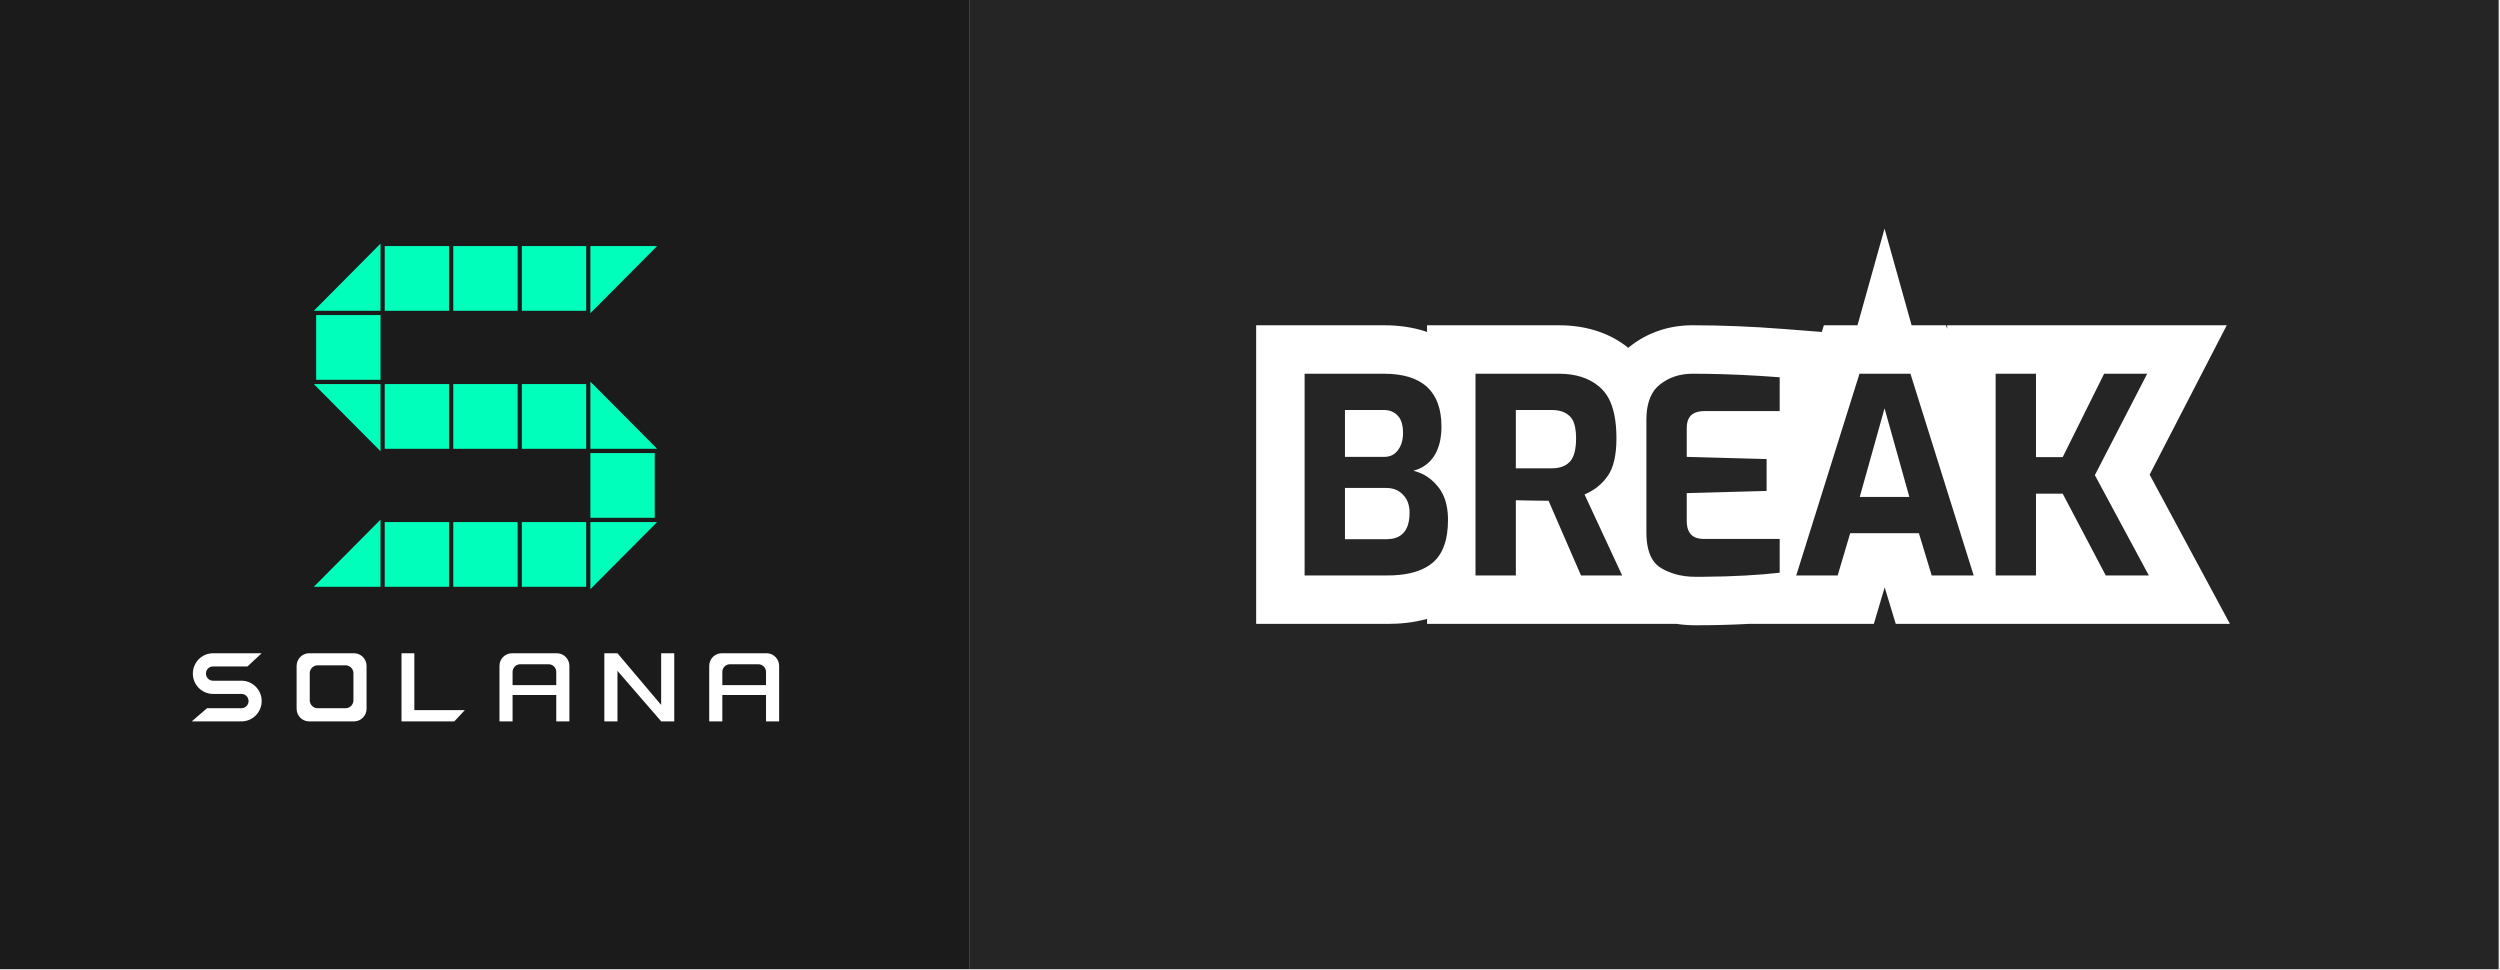
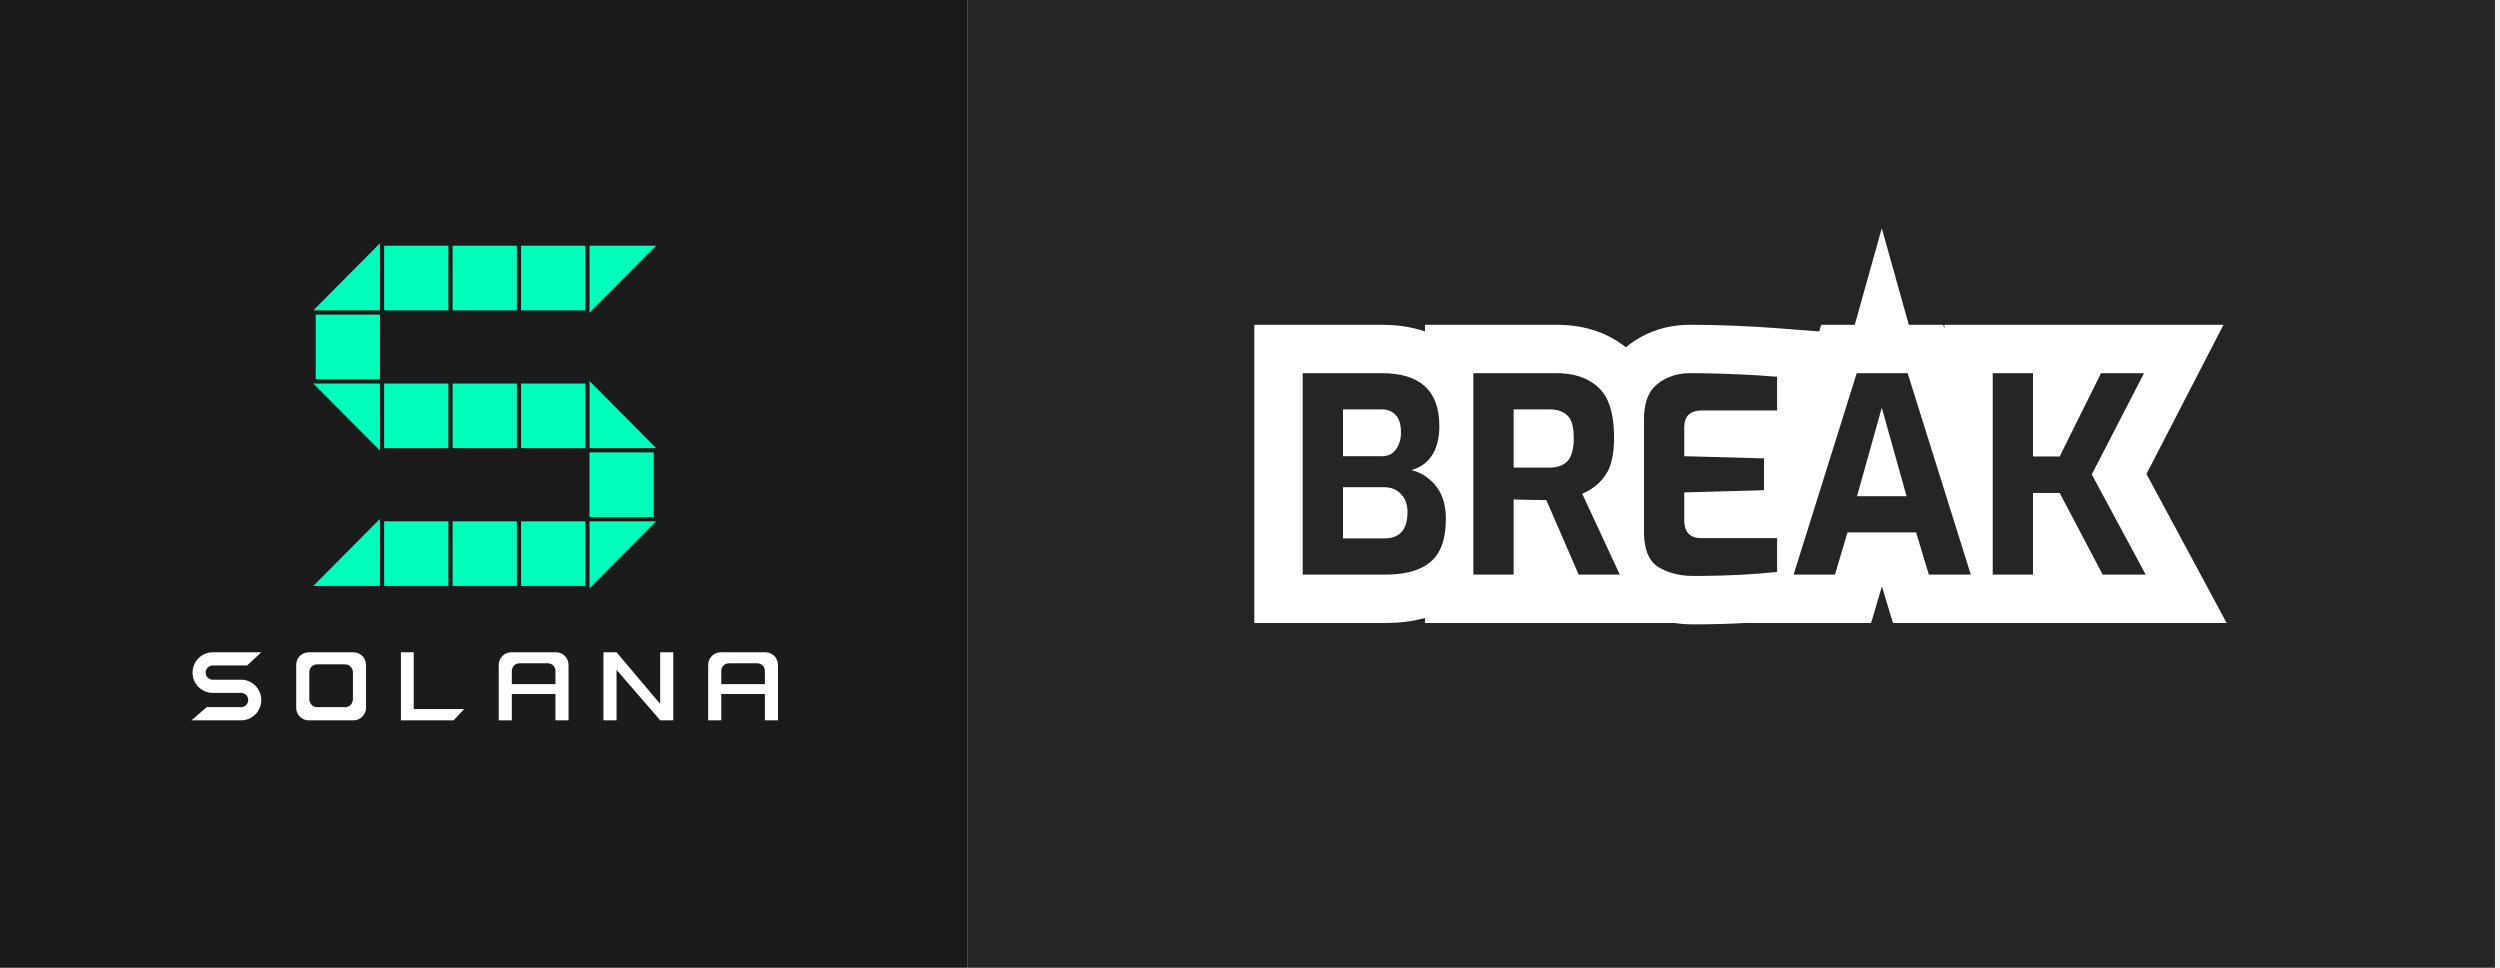
- <svg xmlns="http://www.w3.org/2000/svg" width="227" height="88" viewBox="0 0 227 88" fill="none">
-   <path d="M0 0H88V88H0V0Z" fill="#1B1B1B" />
-   <path d="M88 0H226.875V88H88V0Z" fill="#252525" />
-   <path fill-rule="evenodd" clip-rule="evenodd" d="M114.059 29.535H125.661C126.94 29.535 128.289 29.694 129.576 30.139V29.535H141.55C143.755 29.535 145.995 30.093 147.846 31.58C147.884 31.548 147.922 31.517 147.962 31.486C149.64 30.145 151.623 29.535 153.676 29.535C156.325 29.535 159.079 29.647 161.937 29.87L165.418 30.141L165.608 29.535H168.66L171.117 20.759L173.574 29.535H176.7L176.804 29.868V29.535H202.188L195.187 43.099L202.478 56.65H172.135L171.129 53.331L170.144 56.65H158.747C157.245 56.733 155.644 56.774 153.948 56.774C153.376 56.774 152.805 56.734 152.242 56.65H129.576V56.194C128.384 56.53 127.153 56.65 125.983 56.65H114.059V29.535ZM137.639 52.25V45.419C137.894 45.426 138.14 45.432 138.376 45.438C138.695 45.445 138.997 45.452 139.283 45.456C139.774 45.464 140.216 45.468 140.609 45.468L143.554 52.25H147.292L143.876 44.899C143.99 44.851 144.101 44.799 144.209 44.745C144.458 44.619 144.691 44.477 144.907 44.319C144.931 44.301 144.954 44.284 144.978 44.266C144.996 44.252 145.015 44.238 145.033 44.223C145.053 44.207 145.073 44.191 145.093 44.175C145.434 43.899 145.73 43.579 145.98 43.216C146.508 42.474 146.772 41.335 146.772 39.801C146.772 39.187 146.735 38.626 146.66 38.118C146.479 36.882 146.077 35.955 145.456 35.337C145.425 35.306 145.393 35.276 145.361 35.247C145.314 35.202 145.267 35.159 145.218 35.117C145.197 35.099 145.176 35.081 145.154 35.063C144.25 34.311 143.049 33.935 141.55 33.935H133.976V52.25H137.639ZM129.576 51.456C129.762 51.345 129.934 51.222 130.092 51.087C131.016 50.311 131.478 49.016 131.478 47.201C131.478 46.978 131.468 46.764 131.449 46.557C131.438 46.434 131.424 46.313 131.406 46.195C131.283 45.387 131.001 44.716 130.562 44.181C130.454 44.047 130.342 43.922 130.225 43.804C130.023 43.603 129.807 43.427 129.576 43.276C129.499 43.226 129.42 43.179 129.339 43.134C129.306 43.115 129.272 43.097 129.238 43.08C128.956 42.934 128.655 42.823 128.334 42.746C128.561 42.686 128.773 42.608 128.972 42.511C128.995 42.5 129.017 42.489 129.04 42.477C129.233 42.377 129.411 42.26 129.576 42.125C129.797 41.944 129.993 41.73 130.164 41.485C130.181 41.46 130.198 41.435 130.215 41.409C130.581 40.841 130.796 40.14 130.862 39.306C130.87 39.202 130.876 39.096 130.88 38.987C130.882 38.905 130.884 38.821 130.884 38.736C130.884 37.149 130.456 35.956 129.6 35.156C129.592 35.148 129.584 35.141 129.576 35.134C129.561 35.119 129.545 35.105 129.529 35.091C128.659 34.32 127.37 33.935 125.661 33.935H118.459V52.25H125.983C127.496 52.25 128.694 51.985 129.576 51.456ZM125.884 48.958C125.917 48.958 125.95 48.958 125.983 48.957C126.177 48.951 126.356 48.93 126.522 48.893C126.998 48.785 127.358 48.545 127.602 48.173C127.609 48.163 127.615 48.154 127.621 48.143C127.781 47.889 127.889 47.575 127.944 47.201C127.973 47.003 127.988 46.789 127.988 46.557C127.988 46.471 127.985 46.387 127.979 46.305C127.977 46.287 127.976 46.269 127.974 46.252C127.949 45.98 127.889 45.734 127.793 45.514C127.768 45.455 127.74 45.398 127.709 45.343C127.624 45.188 127.519 45.049 127.394 44.924C127.357 44.884 127.318 44.845 127.279 44.809C127.062 44.609 126.81 44.469 126.522 44.388C126.326 44.333 126.113 44.305 125.884 44.305H122.122V48.958H125.884ZM125.686 41.484C125.754 41.484 125.82 41.48 125.884 41.474C126.123 41.449 126.336 41.379 126.522 41.264C126.674 41.169 126.807 41.045 126.924 40.89C127.051 40.729 127.152 40.547 127.227 40.343C127.261 40.252 127.29 40.155 127.314 40.054C127.348 39.908 127.371 39.753 127.384 39.589C127.385 39.575 127.386 39.561 127.387 39.547C127.391 39.468 127.394 39.388 127.394 39.306C127.394 39.269 127.393 39.232 127.393 39.196C127.389 39.032 127.376 38.879 127.354 38.736C127.287 38.297 127.135 37.958 126.899 37.722C126.787 37.604 126.661 37.507 126.522 37.431C126.284 37.302 126.005 37.233 125.686 37.227C125.678 37.227 125.67 37.227 125.661 37.227C125.653 37.227 125.645 37.227 125.637 37.227H122.122V41.484H125.686ZM137.639 42.523H140.906C141.348 42.523 141.725 42.447 142.039 42.293C142.23 42.2 142.396 42.079 142.54 41.929C142.556 41.911 142.572 41.893 142.588 41.874C142.746 41.683 142.868 41.436 142.954 41.132C142.96 41.113 142.965 41.095 142.97 41.076C142.97 41.073 142.971 41.071 142.972 41.068C143.063 40.718 143.109 40.295 143.109 39.801C143.109 39.047 142.995 38.477 142.768 38.089C142.756 38.068 142.743 38.047 142.73 38.027C142.673 37.94 142.609 37.863 142.54 37.796C142.396 37.653 142.23 37.536 142.039 37.447C141.89 37.377 141.727 37.324 141.55 37.288C141.353 37.247 141.138 37.227 140.906 37.227H137.639V42.523ZM149.493 48.339C149.493 49.467 149.705 50.331 150.13 50.931C150.32 51.201 150.554 51.418 150.83 51.582C151.22 51.813 151.638 51.993 152.085 52.123C152.659 52.29 153.28 52.374 153.948 52.374C154.198 52.374 154.446 52.373 154.691 52.371C156.035 52.361 157.299 52.323 158.484 52.258C159.591 52.197 160.628 52.112 161.596 52.002V48.933H154.691C154.403 48.933 154.155 48.89 153.948 48.804C153.712 48.705 153.529 48.55 153.398 48.339C153.334 48.236 153.283 48.118 153.244 47.988C153.235 47.956 153.226 47.924 153.218 47.891C153.216 47.882 153.214 47.873 153.212 47.864C153.175 47.696 153.156 47.508 153.156 47.3V44.775L160.408 44.577V41.682L153.156 41.484V38.835C153.156 38.598 153.186 38.389 153.246 38.207C153.253 38.186 153.26 38.165 153.268 38.144C153.27 38.14 153.271 38.137 153.272 38.133C153.274 38.128 153.276 38.123 153.279 38.118C153.365 37.904 153.498 37.734 153.676 37.607C153.939 37.419 154.302 37.326 154.765 37.326H161.596V34.257C159.234 34.073 156.957 33.968 154.765 33.941C154.4 33.937 154.037 33.935 153.676 33.935C152.521 33.935 151.531 34.265 150.706 34.925C150.61 35.002 150.519 35.084 150.434 35.173C149.807 35.828 149.493 36.81 149.493 38.118V48.339ZM173.468 33.935H168.84L163.098 52.25H166.86L167.998 48.414H174.235L175.399 52.25H179.21L173.468 33.935ZM173.369 45.122H168.865L171.117 37.078L173.369 45.122ZM184.867 52.25V44.825H187.293L191.203 52.25H195.114L190.213 43.142L194.965 33.935H191.055L187.293 41.508H184.867V33.935H181.204V52.25H184.867Z" fill="white" />
-   <path fill-rule="evenodd" clip-rule="evenodd" d="M34.395 40.596L28.863 35.027H34.395V40.596ZM34.395 53.126H28.863L34.395 47.557V53.126ZM40.619 40.596H35.087V35.027H40.619V40.596ZM53.07 40.596H47.536V35.027H53.07V40.596ZM46.846 40.596H41.311V35.027H46.846V40.596ZM40.619 53.126H35.087V47.557H40.619V53.126ZM53.07 53.126H47.536V47.557H53.07V53.126ZM46.846 53.126H41.311V47.557H46.846V53.126ZM53.76 53.126V47.557H59.294L53.76 53.126ZM59.294 40.596H53.76V35.027L59.294 40.596ZM59.294 46.861H53.76V41.292H59.294V46.861ZM40.619 28.067H35.087V22.497H40.619V28.067ZM34.395 28.067H28.863L34.395 22.497V28.067ZM53.07 28.067H47.536V22.497H53.07V28.067ZM46.846 28.067H41.311V22.497H46.846V28.067ZM53.76 28.067V22.497H59.294L53.76 28.067ZM34.395 34.331H28.863V28.762H34.395V34.331Z" fill="#00FFBB" />
-   <path fill-rule="evenodd" clip-rule="evenodd" d="M34.549 22.124V28.22H28.494L34.549 22.124ZM34.933 22.344H40.773V28.22H34.933V22.344ZM35.241 22.651V27.913H40.465V22.651H35.241ZM41.157 22.344H47V28.22H41.157V22.344ZM41.465 22.651V27.913H46.692V22.651H41.465ZM47.382 22.344H53.224V28.22H47.382V22.344ZM47.69 22.651V27.913H52.916V22.651H47.69ZM53.606 22.344H59.664L53.606 28.44V22.344ZM53.914 22.651V27.694L58.925 22.651H53.914ZM29.231 27.913H34.241V22.871L29.231 27.913ZM28.708 28.609H34.549V34.485H28.708V28.609ZM29.017 28.916V34.178H34.241V28.916H29.017ZM53.606 34.654L59.664 40.75H53.606V34.654ZM28.494 34.874H34.549V40.97L28.494 34.874ZM29.231 35.181L34.241 40.223V35.181H29.231ZM34.933 34.874H40.773V40.75H34.933V34.874ZM35.241 35.181V40.443H40.465V35.181H35.241ZM41.157 34.874H47V40.75H41.157V34.874ZM41.465 35.181V40.443H46.692V35.181H41.465ZM47.382 34.874H53.224V40.75H47.382V34.874ZM47.69 35.181V40.443H52.916V35.181H47.69ZM53.914 35.4V40.443H58.925L53.914 35.4ZM53.606 41.139H59.449V47.015H53.606V41.139ZM53.914 41.446V46.708H59.141V41.446H53.914ZM34.549 47.184V53.28H28.494L34.549 47.184ZM34.933 47.404H40.773V53.28H34.933V47.404ZM35.241 47.71V52.973H40.465V47.71H35.241ZM41.157 47.404H47V53.28H41.157V47.404ZM41.465 47.71V52.973H46.692V47.71H41.465ZM47.382 47.404H53.224V53.28H47.382V47.404ZM47.69 47.71V52.973H52.916V47.71H47.69ZM53.606 47.404H59.664L53.606 53.499V47.404ZM53.914 47.71V52.753L58.925 47.71H53.914ZM29.231 52.973H34.241V47.93L29.231 52.973Z" fill="#00FFBB" />
-   <path fill-rule="evenodd" clip-rule="evenodd" d="M36.457 59.315H37.622V64.478H42.206L41.252 65.502H36.457V59.315ZM21.926 63.008H19.397C19.379 63.008 19.363 63.008 19.347 63.008C18.333 63.008 17.511 62.182 17.511 61.161C17.511 60.142 18.333 59.315 19.347 59.315C19.363 59.315 19.379 59.315 19.397 59.316V59.315H23.76L22.471 60.513H19.345C18.989 60.513 18.701 60.802 18.701 61.161C18.701 61.52 18.989 61.809 19.345 61.809H22.073V61.815C23.018 61.892 23.76 62.686 23.76 63.656C23.76 64.677 22.938 65.502 21.924 65.502C21.874 65.502 21.825 65.501 21.777 65.497V65.502H17.412L18.8 64.304H21.926C22.282 64.304 22.57 64.015 22.57 63.656C22.57 63.297 22.282 63.008 21.926 63.008ZM28.025 59.316V59.315H32.191V59.316C32.782 59.342 33.257 59.819 33.281 60.412H33.283V64.304H33.281C33.283 64.322 33.283 64.338 33.283 64.356C33.283 64.972 32.798 65.475 32.191 65.502H28.025C27.419 65.475 26.933 64.972 26.933 64.356C26.933 64.338 26.936 64.322 26.936 64.304H26.933V60.412H26.936C26.961 59.819 27.435 59.342 28.025 59.316ZM28.807 60.414C28.437 60.43 28.141 60.729 28.125 61.104V63.551C28.125 63.561 28.125 63.573 28.125 63.583C28.125 63.971 28.427 64.289 28.807 64.304H31.41C31.79 64.289 32.092 63.971 32.092 63.583C32.092 63.573 32.092 63.561 32.092 63.551V61.104C32.076 60.729 31.78 60.43 31.41 60.414V60.412H28.807V60.414ZM46.541 61.011V62.209H50.509V61.011C50.509 60.625 50.199 60.314 49.815 60.314H47.236C46.854 60.314 46.541 60.625 46.541 61.011ZM50.509 65.502V63.108H46.541V65.502H45.352V60.513C45.352 60.497 45.352 60.479 45.352 60.463C45.352 59.829 45.861 59.315 46.492 59.315C46.51 59.315 46.526 59.315 46.541 59.316V59.315H50.608V59.316C51.217 59.342 51.7 59.845 51.7 60.463C51.7 60.479 51.7 60.497 51.698 60.513H51.7V65.502H50.509ZM65.587 61.011V62.209H69.554V61.011C69.554 60.625 69.244 60.314 68.86 60.314H66.281C65.899 60.314 65.587 60.625 65.587 61.011ZM69.554 65.502V63.108H65.587V65.502H64.397V60.513C64.397 60.497 64.397 60.479 64.397 60.463C64.397 59.829 64.906 59.315 65.537 59.315C65.555 59.315 65.571 59.315 65.587 59.316V59.315H69.653V59.316C70.262 59.342 70.745 59.845 70.745 60.463C70.745 60.479 70.745 60.497 70.743 60.513H70.745V65.502H69.554ZM60.032 64.005V59.315H61.222V65.502H60.032V65.493L56.065 60.913V65.502H54.874V59.315H56.065L60.032 64.005Z" fill="white" />
+ <svg xmlns="http://www.w3.org/2000/svg" width="279" height="108" viewBox="0 0 279 108" fill="none">
+   <path d="M0 0H108V108H0V0Z" fill="#1B1B1B" />
+   <path d="M108 0H278.438V108H108V0Z" fill="#252525" />
+   <path fill-rule="evenodd" clip-rule="evenodd" d="M139.982 36.247H154.221C155.789 36.247 157.446 36.442 159.025 36.989V36.247H173.72C176.427 36.247 179.175 36.932 181.447 38.757C181.494 38.718 181.541 38.68 181.589 38.642C183.649 36.996 186.083 36.247 188.602 36.247C191.853 36.247 195.233 36.385 198.741 36.658L203.013 36.991L203.246 36.247H206.991L210.007 25.477L213.023 36.247H216.859L216.987 36.656V36.247H248.139L239.547 52.895L248.495 69.525H211.256L210.021 65.452L208.813 69.525H194.826C192.982 69.627 191.017 69.677 188.936 69.677C188.234 69.677 187.534 69.628 186.842 69.525H159.025V68.966C157.562 69.378 156.051 69.525 154.616 69.525H139.982V36.247ZM168.921 64.125V55.741C169.233 55.75 169.535 55.758 169.825 55.765C170.217 55.774 170.588 55.781 170.938 55.787C171.541 55.797 172.083 55.802 172.566 55.802L176.18 64.125H180.767L176.575 55.103C176.715 55.044 176.851 54.981 176.984 54.914C177.29 54.759 177.575 54.585 177.84 54.391C177.87 54.37 177.899 54.348 177.927 54.326C177.95 54.309 177.973 54.291 177.995 54.274C178.02 54.255 178.045 54.235 178.069 54.215C178.487 53.876 178.85 53.484 179.157 53.038C179.805 52.127 180.129 50.73 180.129 48.846C180.129 48.093 180.083 47.405 179.992 46.781C179.769 45.264 179.277 44.127 178.514 43.368C178.476 43.33 178.437 43.293 178.398 43.257C178.34 43.203 178.282 43.15 178.222 43.099C178.196 43.076 178.17 43.054 178.144 43.032C177.035 42.109 175.56 41.647 173.72 41.647H164.425V64.125H168.921ZM159.025 63.151C159.253 63.014 159.464 62.863 159.658 62.697C160.792 61.745 161.359 60.156 161.359 57.928C161.359 57.655 161.347 57.392 161.324 57.139C161.311 56.987 161.293 56.839 161.271 56.694C161.119 55.702 160.774 54.879 160.235 54.223C160.103 54.058 159.965 53.904 159.822 53.76C159.574 53.513 159.308 53.297 159.025 53.112C158.93 53.05 158.834 52.992 158.735 52.937C158.694 52.914 158.652 52.892 158.61 52.871C158.264 52.692 157.894 52.556 157.501 52.461C157.779 52.387 158.04 52.291 158.283 52.173C158.311 52.159 158.339 52.145 158.367 52.131C158.604 52.008 158.823 51.864 159.025 51.699C159.297 51.476 159.537 51.215 159.747 50.914C159.768 50.883 159.789 50.852 159.81 50.821C160.258 50.123 160.522 49.263 160.603 48.239C160.613 48.111 160.62 47.981 160.625 47.848C160.628 47.747 160.63 47.644 160.63 47.54C160.63 45.592 160.105 44.128 159.054 43.145C159.045 43.136 159.035 43.127 159.025 43.118C159.006 43.101 158.987 43.084 158.968 43.066C157.9 42.12 156.318 41.647 154.221 41.647H145.382V64.125H154.616C156.472 64.125 157.942 63.8 159.025 63.151ZM154.494 60.085C154.535 60.085 154.576 60.084 154.616 60.083C154.853 60.077 155.074 60.05 155.277 60.005C155.861 59.873 156.303 59.578 156.602 59.122C156.61 59.11 156.618 59.097 156.626 59.085C156.822 58.773 156.954 58.387 157.022 57.928C157.058 57.686 157.076 57.422 157.076 57.139C157.076 57.033 157.072 56.93 157.065 56.829C157.063 56.807 157.061 56.785 157.059 56.763C157.028 56.429 156.954 56.127 156.837 55.858C156.806 55.785 156.772 55.715 156.734 55.648C156.629 55.458 156.5 55.287 156.347 55.134C156.301 55.084 156.254 55.037 156.206 54.993C155.94 54.748 155.63 54.575 155.277 54.476C155.036 54.408 154.775 54.374 154.494 54.374H149.877V60.085H154.494ZM154.251 50.912C154.334 50.912 154.415 50.908 154.494 50.9C154.788 50.87 155.049 50.784 155.277 50.642C155.463 50.526 155.627 50.373 155.77 50.183C155.926 49.986 156.05 49.763 156.143 49.512C156.185 49.4 156.22 49.281 156.249 49.158C156.291 48.979 156.319 48.788 156.334 48.587C156.336 48.569 156.337 48.552 156.338 48.534C156.344 48.438 156.347 48.34 156.347 48.239C156.347 48.193 156.346 48.148 156.345 48.104C156.341 47.903 156.325 47.715 156.298 47.54C156.216 47 156.03 46.585 155.739 46.295C155.602 46.15 155.448 46.031 155.277 45.938C154.984 45.779 154.642 45.696 154.251 45.688C154.241 45.688 154.231 45.688 154.221 45.687C154.211 45.687 154.2 45.687 154.19 45.687H149.877V50.912H154.251ZM168.921 52.188H172.93C173.472 52.188 173.936 52.093 174.321 51.905C174.554 51.791 174.759 51.642 174.935 51.459C174.955 51.437 174.975 51.414 174.994 51.391C175.188 51.157 175.338 50.853 175.444 50.48C175.45 50.457 175.457 50.434 175.463 50.411C175.464 50.408 175.464 50.405 175.465 50.402C175.578 49.971 175.634 49.453 175.634 48.846C175.634 47.922 175.494 47.222 175.215 46.746C175.2 46.72 175.184 46.694 175.168 46.669C175.098 46.562 175.021 46.468 174.935 46.386C174.759 46.21 174.554 46.067 174.321 45.958C174.138 45.872 173.938 45.807 173.72 45.762C173.478 45.712 173.215 45.687 172.93 45.687H168.921V52.188ZM183.469 59.326C183.469 60.709 183.729 61.769 184.25 62.507C184.484 62.838 184.77 63.104 185.109 63.305C185.588 63.588 186.101 63.81 186.649 63.969C187.354 64.174 188.116 64.277 188.936 64.277C189.243 64.277 189.547 64.276 189.848 64.273C191.497 64.261 193.049 64.215 194.503 64.135C195.861 64.06 197.134 63.955 198.322 63.821V60.055H189.848C189.494 60.055 189.19 60.002 188.936 59.896C188.647 59.775 188.421 59.585 188.261 59.326C188.183 59.198 188.12 59.054 188.072 58.894C188.061 58.855 188.05 58.816 188.041 58.775C188.038 58.764 188.035 58.753 188.033 58.742C187.987 58.536 187.964 58.305 187.964 58.05V54.952L196.864 54.709V51.155L187.964 50.912V47.662C187.964 47.37 188.001 47.113 188.074 46.891C188.083 46.864 188.092 46.839 188.102 46.813C188.104 46.809 188.105 46.804 188.107 46.8C188.11 46.793 188.112 46.787 188.115 46.781C188.221 46.519 188.383 46.31 188.602 46.154C188.925 45.924 189.371 45.809 189.939 45.809H198.322V42.042C195.424 41.817 192.629 41.688 189.939 41.655C189.49 41.65 189.045 41.647 188.602 41.647C187.185 41.647 185.97 42.052 184.957 42.862C184.839 42.957 184.728 43.058 184.623 43.167C183.854 43.971 183.469 45.176 183.469 46.781V59.326ZM212.893 41.647H207.212L200.165 64.125H204.782L206.18 59.417H213.834L215.262 64.125H219.94L212.893 41.647ZM212.771 55.377H207.243L210.007 45.505L212.771 55.377ZM226.882 64.125V55.012H229.859L234.658 64.125H239.458L233.443 52.947L239.275 41.647H234.476L229.859 50.942H226.882V41.647H222.387V64.125H226.882Z" fill="white" />
+   <path fill-rule="evenodd" clip-rule="evenodd" d="M42.212 49.823L35.422 42.988H42.212V49.823ZM42.212 65.2H35.422L42.212 58.365V65.2ZM49.851 49.823H43.061V42.988H49.851V49.823ZM65.132 49.823H58.339V42.988H65.132V49.823ZM57.492 49.823H50.7V42.988H57.492V49.823ZM49.851 65.2H43.061V58.365H49.851V65.2ZM65.132 65.2H58.339V58.365H65.132V65.2ZM57.492 65.2H50.7V58.365H57.492V65.2ZM65.978 65.2V58.365H72.771L65.978 65.2ZM72.771 49.823H65.978V42.988L72.771 49.823ZM72.771 57.512H65.978V50.677H72.771V57.512ZM49.851 34.445H43.061V27.61H49.851V34.445ZM42.212 34.445H35.422L42.212 27.61V34.445ZM65.132 34.445H58.339V27.61H65.132V34.445ZM57.492 34.445H50.7V27.61H57.492V34.445ZM65.978 34.445V27.61H72.771L65.978 34.445ZM42.212 42.134H35.422V35.299H42.212V42.134Z" fill="#00FFBB" />
+   <path fill-rule="evenodd" clip-rule="evenodd" d="M42.401 27.152V34.633H34.969L42.401 27.152ZM42.872 27.422H50.04V34.633H42.872V27.422ZM43.25 27.799V34.257H49.662V27.799H43.25ZM50.511 27.422H57.681V34.633H50.511V27.422ZM50.889 27.799V34.257H57.303V27.799H50.889ZM58.15 27.422H65.321V34.633H58.15V27.422ZM58.528 27.799V34.257H64.942V27.799H58.528ZM65.789 27.422H73.224L65.789 34.903V27.422ZM66.168 27.799V33.987L72.318 27.799H66.168ZM35.875 34.257H42.023V28.068L35.875 34.257ZM35.233 35.111H42.401V42.322H35.233V35.111ZM35.611 35.487V41.946H42.023V35.487H35.611ZM65.789 42.53L73.224 50.011H65.789V42.53ZM34.969 42.8H42.401V50.281L34.969 42.8ZM35.875 43.176L42.023 49.365V43.176H35.875ZM42.872 42.8H50.04V50.011H42.872V42.8ZM43.25 43.176V49.635H49.662V43.176H43.25ZM50.511 42.8H57.681V50.011H50.511V42.8ZM50.889 43.176V49.635H57.303V43.176H50.889ZM58.15 42.8H65.321V50.011H58.15V42.8ZM58.528 43.176V49.635H64.942V43.176H58.528ZM66.168 43.446V49.635H72.318L66.168 43.446ZM65.789 50.489H72.96V57.7H65.789V50.489ZM66.168 50.865V57.324H72.582V50.865H66.168ZM42.401 57.907V65.389H34.969L42.401 57.907ZM42.872 58.177H50.04V65.389H42.872V58.177ZM43.25 58.554V65.012H49.662V58.554H43.25ZM50.511 58.177H57.681V65.389H50.511V58.177ZM50.889 58.554V65.012H57.303V58.554H50.889ZM58.15 58.177H65.321V65.389H58.15V58.177ZM58.528 58.554V65.012H64.942V58.554H58.528ZM65.789 58.177H73.224L65.789 65.658V58.177ZM66.168 58.554V64.743L72.318 58.554H66.168ZM35.875 65.012H42.023V58.823L35.875 65.012Z" fill="#00FFBB" />
+   <path fill-rule="evenodd" clip-rule="evenodd" d="M44.743 72.795H46.173V79.132H51.799L50.627 80.389H44.743V72.795ZM26.909 77.327H23.805C23.783 77.327 23.763 77.327 23.744 77.327C22.499 77.327 21.491 76.314 21.491 75.061C21.491 73.811 22.499 72.795 23.744 72.795C23.763 72.795 23.783 72.795 23.805 72.797V72.795H29.16L27.578 74.265H23.741C23.305 74.265 22.951 74.621 22.951 75.061C22.951 75.501 23.305 75.857 23.741 75.857H27.09V75.864C28.249 75.959 29.16 76.933 29.16 78.123C29.16 79.376 28.152 80.389 26.907 80.389C26.846 80.389 26.785 80.387 26.726 80.382V80.389H21.369L23.073 78.919H26.909C27.346 78.919 27.7 78.563 27.7 78.123C27.7 77.683 27.346 77.327 26.909 77.327ZM34.395 72.797V72.795H39.508V72.797C40.233 72.829 40.816 73.414 40.845 74.142H40.848V78.919H40.845C40.848 78.941 40.848 78.96 40.848 78.982C40.848 79.739 40.252 80.356 39.508 80.389H34.395C33.65 80.356 33.055 79.739 33.055 78.982C33.055 78.96 33.057 78.941 33.057 78.919H33.055V74.142H33.057C33.089 73.414 33.67 72.829 34.395 72.797ZM35.354 74.144C34.9 74.164 34.536 74.531 34.517 74.991V77.995C34.517 78.007 34.517 78.022 34.517 78.034C34.517 78.51 34.888 78.9 35.354 78.919H38.548C39.015 78.9 39.386 78.51 39.386 78.034C39.386 78.022 39.386 78.007 39.386 77.995V74.991C39.366 74.531 39.002 74.164 38.548 74.144V74.142H35.354V74.144ZM57.119 74.877V76.348H61.988V74.877C61.988 74.403 61.607 74.021 61.136 74.021H57.971C57.502 74.021 57.119 74.403 57.119 74.877ZM61.988 80.389V77.451H57.119V80.389H55.66V74.265C55.66 74.246 55.66 74.224 55.66 74.205C55.66 73.426 56.284 72.795 57.058 72.795C57.08 72.795 57.099 72.795 57.119 72.797V72.795H62.11V72.797C62.857 72.829 63.45 73.445 63.45 74.205C63.45 74.224 63.45 74.246 63.447 74.265H63.45V80.389H61.988ZM80.493 74.877V76.348H85.362V74.877C85.362 74.403 84.981 74.021 84.51 74.021H81.344C80.876 74.021 80.493 74.403 80.493 74.877ZM85.362 80.389V77.451H80.493V80.389H79.033V74.265C79.033 74.246 79.033 74.224 79.033 74.205C79.033 73.426 79.658 72.795 80.432 72.795C80.454 72.795 80.473 72.795 80.493 72.797V72.795H85.484V72.797C86.231 72.829 86.824 73.445 86.824 74.205C86.824 74.224 86.824 74.246 86.821 74.265H86.824V80.389H85.362ZM73.676 78.551V72.795H75.136V80.389H73.676V80.377L68.807 74.756V80.389H67.345V72.795H68.807L73.676 78.551Z" fill="white" />
</svg>
